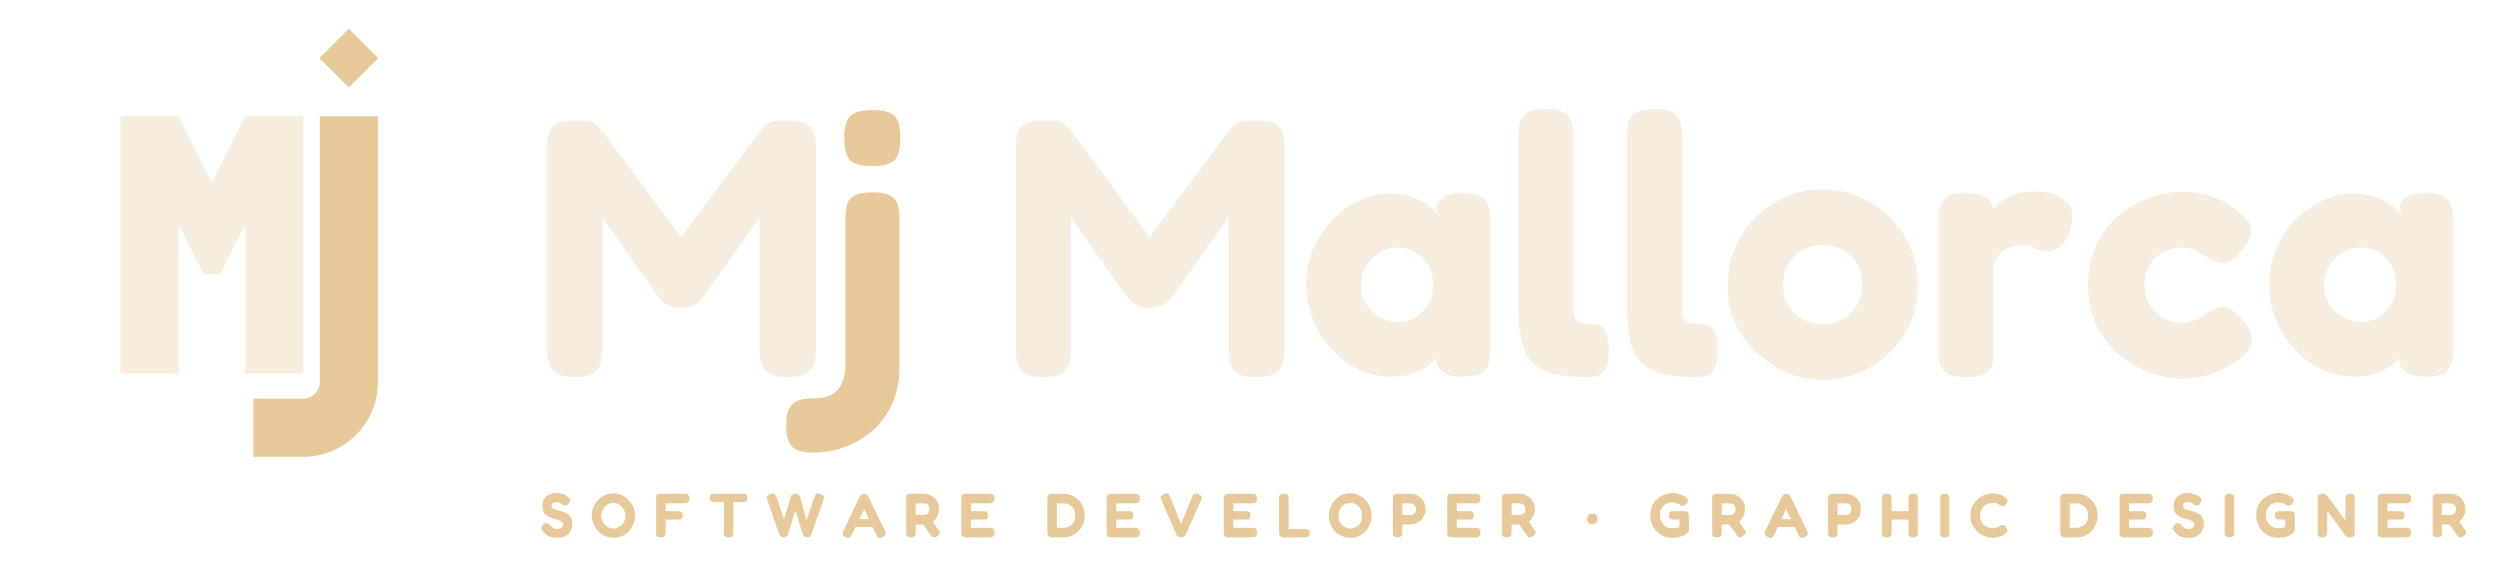
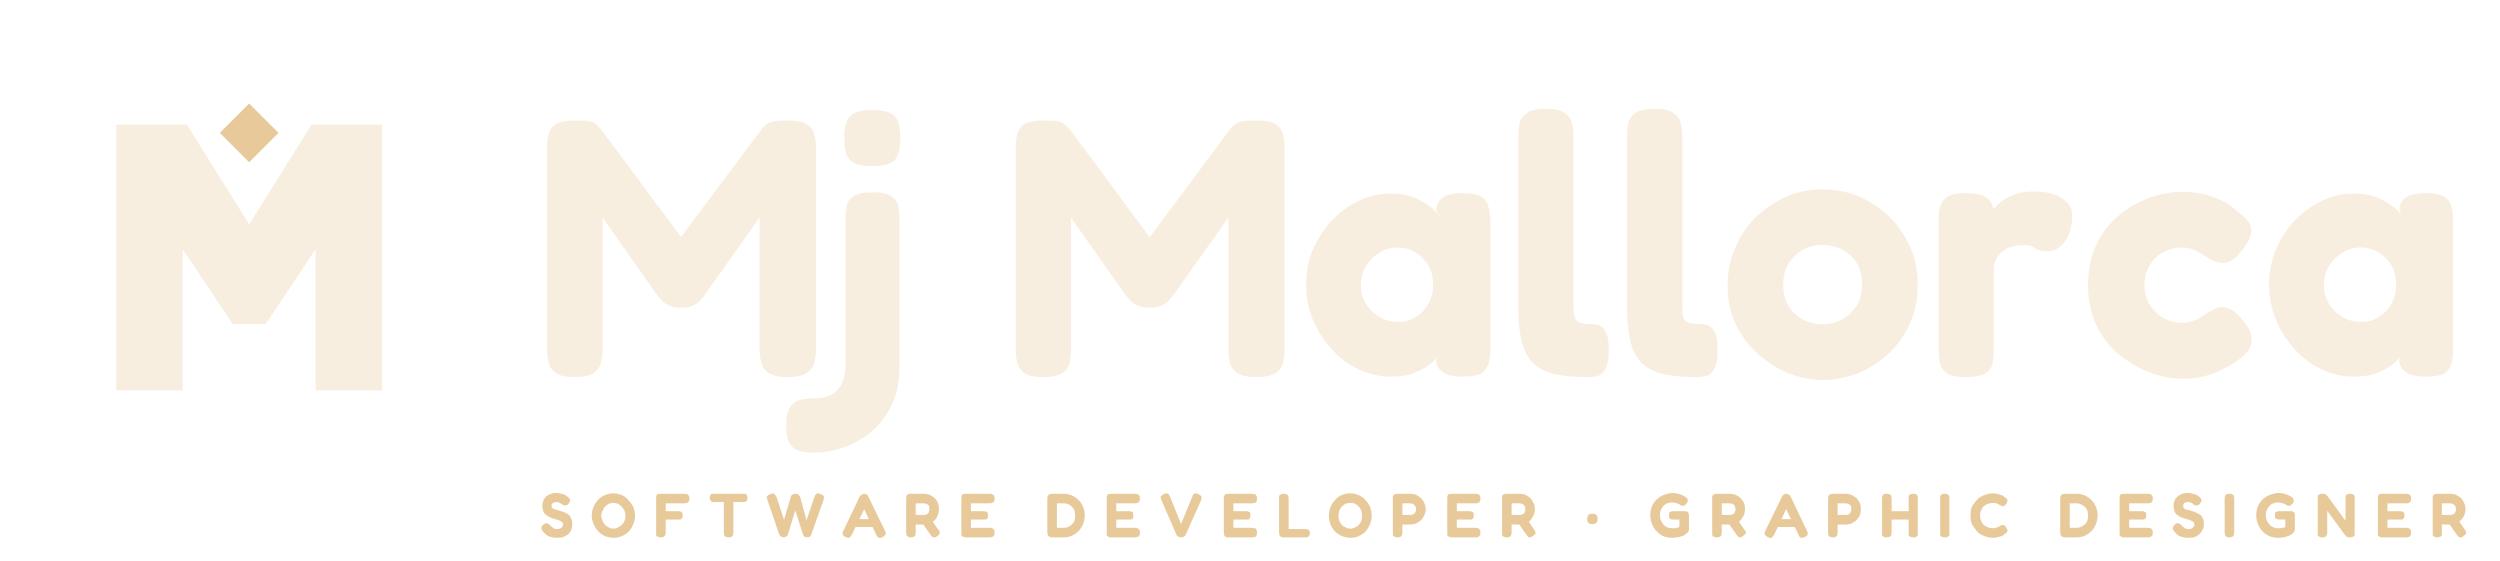
<svg xmlns="http://www.w3.org/2000/svg" viewBox="0 0 602 135" role="img" aria-label="Mj Mallorca logo">
-   <g transform="translate(5 2)">
-     <path fill="#F8EEDF" d="M24 88V26H38L46 42L54 26H68V88H54V52L48 64H44L38 52V88Z" />
-     <path fill="#E8C999" d="M72 26H86V90A18 18 0 0 1 68 108H56V94H68A4 4 0 0 0 72 90Z" />
-     <rect x="74" y="7" width="10" height="10" fill="#E8C999" transform="rotate(45 79 12)" />
+   <g transform="translate(0 2)">
+     <path fill="#F8EEDF" d="M28 92V28H45L60 52L75 28H92V92H76V58L64 76H56L44 58V92Z" />
+     <rect x="55" y="25" width="10" height="10" fill="#E8C999" transform="rotate(45 60 30)" />
  </g>
-   <path fill="#F8EEDF" d="M138.4 90.8Q135.2 90.8 133.8 89.8Q132.4 88.8 132.1 87.3Q131.7 85.7 131.7 84V35.5Q131.7 33.8 132.1 32.4Q132.4 30.9 133.8 29.9Q135.3 29 138.5 29Q140.8 29 141.9 29.2Q143.1 29.5 143.6 30Q144.1 30.5 144.7 31.1L164.7 58H163.3L183.4 31.1Q184.1 30.2 184.8 29.8Q185.5 29.3 186.6 29.2Q187.7 29 189.7 29Q192.9 29 194.3 29.9Q195.8 30.9 196.1 32.5Q196.5 34 196.5 35.7V84.2Q196.5 85.8 196.1 87.3Q195.8 88.8 194.3 89.8Q192.9 90.8 189.6 90.8Q186.5 90.8 185 89.8Q183.6 88.8 183.3 87.3Q182.9 85.7 182.9 84V52.4L169.7 71Q169.4 71.5 168.7 72.2Q168.1 73 167 73.5Q165.9 74.1 164 74.1Q162.1 74.1 161 73.5Q159.9 73 159.3 72.3Q158.6 71.6 158.2 71L145.1 52.4V84.2Q145.1 85.8 144.7 87.3Q144.4 88.8 143 89.8Q141.6 90.8 138.4 90.8Z" />
-   <path fill="#E8C999" d="M195.8 109Q194.2 109 192.7 108.6Q191.2 108.3 190.3 107Q189.3 105.6 189.3 102.4Q189.3 99.4 190.3 98Q191.2 96.6 192.7 96.3Q194.3 95.9 196 95.9Q197.1 95.9 198.4 95.7Q199.8 95.4 200.9 94.6Q202.1 93.7 202.8 92.1Q203.6 90.5 203.6 88V52.4Q203.6 50.9 203.9 49.5Q204.2 48.1 205.6 47.2Q207 46.3 210.1 46.3Q213.3 46.3 214.7 47.3Q216.1 48.3 216.3 49.8Q216.6 51.3 216.6 53V88.3Q216.6 93.5 214.8 97.3Q213 101.2 210 103.8Q206.9 106.4 203.3 107.7Q199.6 109 195.8 109ZM210 40Q206.2 40 204.7 38.6Q203.3 37.1 203.3 33.1Q203.3 29.3 204.8 27.9Q206.2 26.5 210.1 26.5Q214 26.5 215.4 27.9Q216.8 29.3 216.8 33.2Q216.8 37.1 215.4 38.6Q213.9 40 210 40Z" />
-   <path fill="#F8EEDF" d="M251.2 90.8Q248 90.8 246.6 89.8Q245.3 88.8 244.9 87.3Q244.6 85.7 244.6 84V35.5Q244.6 33.8 244.9 32.4Q245.3 30.9 246.7 29.9Q248.1 29 251.4 29Q253.6 29 254.8 29.2Q255.9 29.5 256.4 30Q257 30.5 257.6 31.1L277.5 58H276.2L296.2 31.1Q296.9 30.2 297.6 29.8Q298.3 29.3 299.4 29.2Q300.5 29 302.6 29Q305.8 29 307.2 29.9Q308.6 30.9 309 32.5Q309.3 34 309.3 35.7V84.2Q309.3 85.8 309 87.3Q308.6 88.8 307.2 89.8Q305.8 90.8 302.5 90.8Q299.3 90.8 297.9 89.8Q296.5 88.8 296.1 87.3Q295.8 85.7 295.8 84V52.4L282.6 71Q282.2 71.5 281.6 72.2Q281 73 279.9 73.5Q278.8 74.1 276.9 74.1Q274.9 74.1 273.8 73.5Q272.7 73 272.1 72.3Q271.5 71.6 271 71L257.9 52.4V84.2Q257.9 85.8 257.6 87.3Q257.2 88.8 255.9 89.8Q254.5 90.8 251.2 90.8Z M352.2 90.7Q348.9 90.7 347.4 89.6Q345.8 88.4 345.8 86.7L346.7 85.2Q346.2 86.1 344.7 87.4Q343.2 88.7 340.8 89.7Q338.4 90.7 334.9 90.7Q330.8 90.7 327.1 88.9Q323.4 87.2 320.6 84Q317.8 80.9 316.1 76.9Q314.5 72.9 314.5 68.5Q314.5 64.1 316.1 60.2Q317.8 56.3 320.6 53.2Q323.5 50.1 327.1 48.4Q330.8 46.6 334.9 46.6Q338.1 46.6 340.4 47.5Q342.7 48.5 344.3 49.7Q345.8 50.9 346.6 52.1L345.9 50.9Q345.8 48.7 347.4 47.6Q348.9 46.5 352.3 46.5Q355.5 46.5 356.9 47.5Q358.2 48.5 358.5 50.1Q358.9 51.6 358.9 53.4V84Q358.9 85.7 358.5 87.3Q358.2 88.8 356.9 89.8Q355.5 90.7 352.2 90.7ZM336.8 77.5Q339.1 77.5 341 76.3Q342.9 75.1 344 73.1Q345.1 71 345.1 68.6Q345.1 66 344 64Q342.8 62 340.9 60.8Q338.9 59.6 336.6 59.6Q334.1 59.6 332.1 60.9Q330.1 62.1 328.9 64.1Q327.7 66.2 327.7 68.7Q327.7 71.1 328.9 73.1Q330.1 75.1 332.1 76.3Q334.2 77.5 336.8 77.5Z M382.4 90.8Q378.8 90.8 376 90.4Q373.2 90 371.2 88.9Q369.2 87.9 368 86Q366.8 84.2 366.2 81.2Q365.6 78.2 365.6 73.9V33Q365.6 31.2 365.9 29.7Q366.2 28.2 367.7 27.2Q369.1 26.2 372.3 26.2Q375.4 26.2 376.8 27.2Q378.2 28.2 378.5 29.7Q378.9 31.2 378.9 33V73.3Q378.9 74.7 379 75.6Q379.2 76.5 379.6 77.1Q380 77.6 380.7 77.8Q381.4 78 382.5 78Q383.6 78 384.7 78.2Q385.8 78.5 386.6 79.8Q387.4 81.1 387.4 84.2Q387.4 87.4 386.6 88.8Q385.8 90.3 384.7 90.5Q383.6 90.8 382.4 90.8Z M408.6 90.8Q405 90.8 402.2 90.4Q399.4 90 397.4 88.9Q395.4 87.9 394.2 86Q392.9 84.2 392.4 81.2Q391.8 78.2 391.8 73.9V33Q391.8 31.2 392.1 29.7Q392.4 28.2 393.8 27.2Q395.2 26.2 398.4 26.2Q401.6 26.2 403 27.2Q404.4 28.2 404.7 29.7Q405.1 31.2 405.1 33V73.3Q405.1 74.7 405.2 75.6Q405.3 76.5 405.7 77.1Q406.1 77.6 406.8 77.8Q407.5 78 408.7 78Q409.8 78 410.9 78.2Q412 78.5 412.8 79.8Q413.6 81.1 413.6 84.2Q413.6 87.4 412.8 88.8Q412 90.3 410.9 90.5Q409.8 90.8 408.6 90.8Z M439 91.5Q434.9 91.5 430.7 89.9Q426.6 88.2 423.3 85.2Q419.9 82.2 417.9 78Q416 73.8 416 68.7Q416 63.9 417.8 59.8Q419.5 55.6 422.7 52.4Q425.9 49.3 430 47.4Q434.1 45.6 438.8 45.6Q445.2 45.6 450.4 48.7Q455.6 51.7 458.7 57Q461.8 62.2 461.8 68.6Q461.8 74 459.8 78.2Q457.8 82.4 454.5 85.4Q451.2 88.4 447.1 90Q443.1 91.5 439 91.5ZM438.8 78.1Q441 78.1 443.2 77.1Q445.4 76 446.9 73.9Q448.4 71.8 448.4 68.5Q448.4 65.6 447.2 63.5Q445.9 61.4 443.8 60.2Q441.6 59 438.8 59Q436.1 59 434 60.2Q431.9 61.5 430.6 63.6Q429.4 65.8 429.4 68.6Q429.4 71.8 430.8 73.9Q432.3 76.1 434.5 77.1Q436.7 78.1 438.8 78.1Z M473.4 90.8Q470.1 90.8 468.8 89.9Q467.4 88.9 467.1 87.3Q466.8 85.7 466.8 84.1V53.2Q466.8 51.4 467.1 49.9Q467.5 48.4 468.9 47.4Q470.2 46.5 473.5 46.5Q476.6 46.5 478 47.4Q479.3 48.2 479.7 49.3Q480.1 50.4 480.1 51.2L479 51.7Q479.2 51.4 479.9 50.5Q480.7 49.5 482 48.5Q483.3 47.5 485.2 46.8Q487.1 46.1 489.6 46.1Q490.6 46.1 491.8 46.2Q493 46.3 494.3 46.7Q495.6 47.1 496.6 47.8Q497.7 48.5 498.3 49.4Q499 50.4 499 51.8Q499 55.5 497.3 58Q495.6 60.5 493.1 60.5Q491.6 60.5 491 60.2Q490.3 60 489.9 59.7Q489.5 59.4 489 59.2Q488.5 59 487.1 59Q485.7 59 484.5 59.4Q483.3 59.7 482.3 60.5Q481.3 61.2 480.7 62.3Q480.1 63.4 480.1 64.8V84.2Q480.1 85.9 479.8 87.5Q479.5 89 478.1 89.9Q476.7 90.8 473.4 90.8Z M525.6 91.2Q521.7 91.2 517.7 89.7Q513.7 88.2 510.2 85.3Q506.8 82.5 504.8 78.3Q502.8 74.1 502.8 68.6Q502.8 63.1 504.8 58.9Q506.8 54.7 510.2 51.9Q513.6 49.1 517.6 47.6Q521.6 46.2 525.4 46.2Q528.7 46.2 531.3 46.9Q533.9 47.7 535.8 48.7Q537.6 49.8 538.4 50.6Q539.9 51.7 541 52.9Q542.2 54 542.1 55.9Q542 56.9 541.5 57.9Q540.9 58.9 540.1 60Q537.5 63.7 534.8 63.3Q533.5 63.1 532.4 62.5Q531.3 61.8 530.3 61.2Q529.2 60.5 528.1 60.1Q526.9 59.6 525.4 59.6Q522.9 59.6 520.8 60.8Q518.8 61.9 517.6 64Q516.4 66 516.4 68.7Q516.4 71.2 517.6 73.3Q518.8 75.3 520.8 76.5Q522.8 77.7 525.3 77.7Q526.8 77.7 527.9 77.3Q529 77 529.8 76.5Q530.6 76 531 75.7Q532.1 75 533.1 74.5Q534 73.9 535.1 73.9Q536.3 73.9 537.7 74.8Q539 75.7 540.6 77.8Q542 79.6 542.2 81.2Q542.4 82.8 541.5 84.2Q540.5 85.7 538.5 87Q537.7 87.6 535.9 88.6Q534.1 89.6 531.5 90.4Q528.9 91.2 525.6 91.2Z M584.1 90.7Q580.8 90.7 579.3 89.6Q577.7 88.4 577.7 86.7L578.6 85.2Q578.1 86.1 576.6 87.4Q575.1 88.7 572.7 89.7Q570.3 90.7 566.7 90.7Q562.7 90.7 559 88.9Q555.3 87.2 552.5 84Q549.6 80.9 548 76.9Q546.4 72.9 546.4 68.5Q546.4 64.1 548 60.2Q549.6 56.3 552.5 53.2Q555.4 50.1 559 48.4Q562.7 46.6 566.7 46.6Q570 46.6 572.3 47.5Q574.6 48.5 576.2 49.7Q577.7 50.9 578.5 52.1L577.8 50.9Q577.7 48.7 579.3 47.6Q580.8 46.5 584.2 46.5Q587.4 46.5 588.8 47.5Q590.1 48.5 590.4 50.1Q590.7 51.6 590.7 53.4V84Q590.7 85.7 590.4 87.3Q590.1 88.8 588.8 89.8Q587.4 90.7 584.1 90.7ZM568.7 77.5Q571 77.5 572.9 76.3Q574.8 75.1 575.9 73.1Q577 71 577 68.6Q577 66 575.9 64Q574.7 62 572.8 60.8Q570.8 59.6 568.5 59.6Q565.9 59.6 564 60.9Q562 62.1 560.8 64.1Q559.6 66.2 559.6 68.7Q559.6 71.1 560.8 73.1Q562 75.1 564 76.3Q566.1 77.5 568.7 77.5Z" />
+   <path fill="#F8EEDF" d="M138.4 90.8Q135.2 90.8 133.8 89.8Q132.4 88.8 132.1 87.3Q131.7 85.7 131.7 84V35.5Q131.7 33.8 132.1 32.4Q132.4 30.9 133.8 29.9Q135.3 29 138.5 29Q140.8 29 141.9 29.2Q143.1 29.5 143.6 30Q144.1 30.5 144.7 31.1L164.7 58H163.3L183.4 31.1Q184.1 30.2 184.8 29.8Q185.5 29.3 186.6 29.2Q187.7 29 189.7 29Q192.9 29 194.3 29.9Q195.8 30.9 196.1 32.5Q196.5 34 196.5 35.7V84.2Q196.5 85.8 196.1 87.3Q195.8 88.8 194.3 89.8Q192.9 90.8 189.6 90.8Q186.5 90.8 185 89.8Q183.6 88.8 183.3 87.3Q182.9 85.7 182.9 84V52.4L169.7 71Q169.4 71.5 168.7 72.2Q168.1 73 167 73.5Q165.9 74.1 164 74.1Q162.1 74.1 161 73.5Q159.9 73 159.3 72.3Q158.6 71.6 158.2 71L145.1 52.4V84.2Q145.1 85.8 144.7 87.3Q144.4 88.8 143 89.8Q141.6 90.8 138.4 90.8Z M195.8 109Q194.2 109 192.7 108.6Q191.2 108.3 190.3 107Q189.3 105.6 189.3 102.4Q189.3 99.4 190.3 98Q191.2 96.6 192.7 96.3Q194.3 95.9 196 95.9Q197.1 95.9 198.4 95.7Q199.8 95.4 200.9 94.6Q202.1 93.7 202.8 92.1Q203.6 90.5 203.6 88V52.4Q203.6 50.9 203.9 49.5Q204.2 48.1 205.6 47.2Q207 46.3 210.1 46.3Q213.3 46.3 214.7 47.3Q216.1 48.3 216.3 49.8Q216.6 51.3 216.6 53V88.3Q216.6 93.5 214.8 97.3Q213 101.2 210 103.8Q206.9 106.4 203.3 107.7Q199.6 109 195.8 109ZM210 40Q206.2 40 204.7 38.6Q203.3 37.1 203.3 33.1Q203.3 29.3 204.8 27.9Q206.2 26.5 210.1 26.5Q214 26.5 215.4 27.9Q216.8 29.3 216.8 33.2Q216.8 37.1 215.4 38.6Q213.9 40 210 40Z M251.2 90.8Q248 90.8 246.6 89.8Q245.3 88.8 244.9 87.3Q244.6 85.7 244.6 84V35.5Q244.6 33.8 244.9 32.4Q245.3 30.9 246.7 29.9Q248.1 29 251.4 29Q253.6 29 254.8 29.2Q255.9 29.5 256.4 30Q257 30.5 257.6 31.1L277.5 58H276.2L296.2 31.1Q296.9 30.2 297.6 29.8Q298.3 29.3 299.4 29.2Q300.5 29 302.6 29Q305.8 29 307.2 29.9Q308.6 30.9 309 32.5Q309.3 34 309.3 35.7V84.2Q309.3 85.8 309 87.3Q308.6 88.8 307.2 89.8Q305.8 90.8 302.5 90.8Q299.3 90.8 297.9 89.8Q296.5 88.8 296.1 87.3Q295.8 85.7 295.8 84V52.4L282.6 71Q282.2 71.5 281.6 72.2Q281 73 279.9 73.5Q278.8 74.1 276.9 74.1Q274.9 74.1 273.8 73.5Q272.7 73 272.1 72.3Q271.5 71.6 271 71L257.9 52.4V84.2Q257.9 85.8 257.6 87.3Q257.2 88.8 255.9 89.8Q254.5 90.8 251.2 90.8Z M352.2 90.7Q348.9 90.7 347.4 89.6Q345.8 88.4 345.8 86.7L346.7 85.2Q346.2 86.1 344.7 87.4Q343.2 88.7 340.8 89.7Q338.4 90.7 334.9 90.7Q330.8 90.7 327.1 88.9Q323.4 87.2 320.6 84Q317.8 80.9 316.1 76.9Q314.5 72.9 314.5 68.5Q314.5 64.1 316.1 60.2Q317.8 56.3 320.6 53.2Q323.5 50.1 327.1 48.4Q330.8 46.6 334.9 46.6Q338.1 46.6 340.4 47.5Q342.7 48.5 344.3 49.7Q345.8 50.9 346.6 52.1L345.9 50.9Q345.8 48.7 347.4 47.6Q348.9 46.5 352.3 46.5Q355.5 46.5 356.9 47.5Q358.2 48.5 358.5 50.1Q358.9 51.6 358.9 53.4V84Q358.9 85.7 358.5 87.3Q358.2 88.8 356.9 89.8Q355.5 90.7 352.2 90.7ZM336.8 77.5Q339.1 77.5 341 76.3Q342.9 75.1 344 73.1Q345.1 71 345.1 68.6Q345.1 66 344 64Q342.8 62 340.9 60.8Q338.9 59.6 336.6 59.6Q334.1 59.6 332.1 60.9Q330.1 62.1 328.9 64.1Q327.7 66.2 327.7 68.7Q327.7 71.1 328.9 73.1Q330.1 75.1 332.1 76.3Q334.2 77.5 336.8 77.5Z M382.4 90.8Q378.8 90.8 376 90.4Q373.2 90 371.2 88.9Q369.2 87.9 368 86Q366.8 84.2 366.2 81.2Q365.6 78.2 365.6 73.9V33Q365.6 31.2 365.9 29.7Q366.2 28.2 367.7 27.2Q369.1 26.2 372.3 26.2Q375.4 26.2 376.8 27.2Q378.2 28.2 378.5 29.7Q378.9 31.2 378.9 33V73.3Q378.9 74.7 379 75.6Q379.2 76.5 379.6 77.1Q380 77.6 380.7 77.8Q381.4 78 382.5 78Q383.6 78 384.7 78.2Q385.8 78.5 386.6 79.8Q387.4 81.1 387.4 84.2Q387.4 87.4 386.6 88.8Q385.8 90.3 384.7 90.5Q383.6 90.8 382.4 90.8Z M408.6 90.8Q405 90.8 402.2 90.4Q399.4 90 397.4 88.9Q395.4 87.9 394.2 86Q392.9 84.2 392.4 81.2Q391.8 78.2 391.8 73.9V33Q391.8 31.2 392.1 29.7Q392.4 28.2 393.8 27.2Q395.2 26.2 398.4 26.2Q401.6 26.2 403 27.2Q404.4 28.2 404.7 29.7Q405.1 31.2 405.1 33V73.3Q405.1 74.7 405.2 75.6Q405.3 76.5 405.7 77.1Q406.1 77.6 406.8 77.8Q407.5 78 408.7 78Q409.8 78 410.9 78.2Q412 78.5 412.8 79.8Q413.6 81.1 413.6 84.2Q413.6 87.4 412.8 88.8Q412 90.3 410.9 90.5Q409.8 90.8 408.6 90.8Z M439 91.5Q434.9 91.5 430.7 89.9Q426.6 88.2 423.3 85.2Q419.9 82.2 417.9 78Q416 73.8 416 68.7Q416 63.9 417.8 59.8Q419.5 55.6 422.7 52.4Q425.9 49.3 430 47.4Q434.1 45.6 438.8 45.6Q445.2 45.6 450.4 48.7Q455.6 51.7 458.7 57Q461.8 62.2 461.8 68.6Q461.8 74 459.8 78.2Q457.8 82.4 454.5 85.4Q451.2 88.4 447.1 90Q443.1 91.5 439 91.5ZM438.8 78.1Q441 78.1 443.2 77.1Q445.4 76 446.9 73.9Q448.4 71.8 448.4 68.5Q448.4 65.6 447.2 63.5Q445.9 61.4 443.8 60.2Q441.6 59 438.8 59Q436.1 59 434 60.2Q431.9 61.5 430.6 63.6Q429.4 65.8 429.4 68.6Q429.4 71.8 430.8 73.9Q432.3 76.1 434.5 77.1Q436.7 78.1 438.8 78.1Z M473.4 90.8Q470.1 90.8 468.8 89.9Q467.4 88.9 467.1 87.3Q466.8 85.7 466.8 84.1V53.2Q466.8 51.4 467.1 49.9Q467.5 48.4 468.9 47.4Q470.2 46.5 473.5 46.5Q476.6 46.5 478 47.4Q479.3 48.2 479.7 49.3Q480.1 50.4 480.1 51.2L479 51.7Q479.2 51.4 479.9 50.5Q480.7 49.5 482 48.5Q483.3 47.5 485.2 46.8Q487.1 46.1 489.6 46.1Q490.6 46.1 491.8 46.2Q493 46.3 494.3 46.7Q495.6 47.1 496.6 47.8Q497.7 48.5 498.3 49.4Q499 50.4 499 51.8Q499 55.5 497.3 58Q495.6 60.5 493.1 60.5Q491.6 60.5 491 60.2Q490.3 60 489.9 59.7Q489.5 59.4 489 59.2Q488.5 59 487.1 59Q485.7 59 484.5 59.4Q483.3 59.7 482.3 60.5Q481.3 61.2 480.7 62.3Q480.1 63.4 480.1 64.8V84.2Q480.1 85.9 479.8 87.5Q479.5 89 478.1 89.9Q476.7 90.8 473.4 90.8Z M525.6 91.2Q521.7 91.2 517.7 89.7Q513.7 88.2 510.2 85.3Q506.8 82.5 504.8 78.3Q502.8 74.1 502.8 68.6Q502.8 63.1 504.8 58.9Q506.8 54.7 510.2 51.9Q513.6 49.1 517.6 47.6Q521.6 46.2 525.4 46.2Q528.7 46.2 531.3 46.9Q533.9 47.7 535.8 48.7Q537.6 49.8 538.4 50.6Q539.9 51.7 541 52.9Q542.2 54 542.1 55.9Q542 56.9 541.5 57.9Q540.9 58.9 540.1 60Q537.5 63.7 534.8 63.3Q533.5 63.1 532.4 62.5Q531.3 61.8 530.3 61.2Q529.2 60.5 528.1 60.1Q526.9 59.6 525.4 59.6Q522.9 59.6 520.8 60.8Q518.8 61.9 517.6 64Q516.4 66 516.4 68.7Q516.4 71.2 517.6 73.3Q518.8 75.3 520.8 76.5Q522.8 77.7 525.3 77.7Q526.8 77.7 527.9 77.3Q529 77 529.8 76.5Q530.6 76 531 75.7Q532.1 75 533.1 74.5Q534 73.9 535.1 73.9Q536.3 73.9 537.7 74.8Q539 75.7 540.6 77.8Q542 79.6 542.2 81.2Q542.4 82.8 541.5 84.2Q540.5 85.7 538.5 87Q537.7 87.6 535.9 88.6Q534.1 89.6 531.5 90.4Q528.9 91.2 525.6 91.2Z M584.1 90.7Q580.8 90.7 579.3 89.6Q577.7 88.4 577.7 86.7L578.6 85.2Q578.1 86.1 576.6 87.4Q575.1 88.7 572.7 89.7Q570.3 90.7 566.7 90.7Q562.7 90.7 559 88.9Q555.3 87.2 552.5 84Q549.6 80.9 548 76.9Q546.4 72.9 546.4 68.5Q546.4 64.1 548 60.2Q549.6 56.3 552.5 53.2Q555.4 50.1 559 48.4Q562.7 46.6 566.7 46.6Q570 46.6 572.3 47.5Q574.6 48.5 576.2 49.7Q577.7 50.9 578.5 52.1L577.8 50.9Q577.7 48.7 579.3 47.6Q580.8 46.5 584.2 46.5Q587.4 46.5 588.8 47.5Q590.1 48.5 590.4 50.1Q590.7 51.6 590.7 53.4V84Q590.7 85.7 590.4 87.3Q590.1 88.8 588.8 89.8Q587.4 90.7 584.1 90.7ZM568.7 77.5Q571 77.5 572.9 76.3Q574.8 75.1 575.9 73.1Q577 71 577 68.6Q577 66 575.9 64Q574.7 62 572.8 60.8Q570.8 59.6 568.5 59.6Q565.9 59.6 564 60.9Q562 62.1 560.8 64.1Q559.6 66.2 559.6 68.7Q559.6 71.1 560.8 73.1Q562 75.1 564 76.3Q566.1 77.5 568.7 77.5Z" />
  <path fill="#E8C999" d="M134.1 129.5Q133.3 129.5 132.7 129.3Q132.1 129.2 131.7 128.9Q131.3 128.6 131 128.3Q130.8 128.1 130.7 127.9Q130.4 127.6 130.4 127.3Q130.3 127.1 130.4 126.8Q130.6 126.6 130.9 126.3Q131.2 126 131.5 126Q131.8 126 132 126.1Q132.3 126.3 132.6 126.6Q132.9 127 133.3 127.2Q133.6 127.4 134 127.4Q134.5 127.4 134.8 127.3Q135.2 127.1 135.4 126.9Q135.6 126.6 135.6 126.2Q135.6 125.9 135.3 125.7Q135.1 125.5 134.6 125.3Q134.2 125.2 133.7 125Q133.2 124.9 132.7 124.7Q132.4 124.6 132.1 124.4Q131.8 124.2 131.5 124Q131.2 123.8 131 123.5Q130.8 123.1 130.7 122.7Q130.6 122.3 130.6 121.8Q130.6 120.9 131 120.2Q131.4 119.5 132.2 119.1Q133 118.7 134 118.7Q134.7 118.7 135.2 118.9Q135.7 119 136 119.1Q136.3 119.3 136.5 119.5Q136.8 119.6 136.8 119.7Q137.2 120.1 137.3 120.4Q137.3 120.7 137 121.2Q136.6 121.7 136.2 121.7Q135.9 121.8 135.4 121.5Q135.2 121.3 135 121.2Q134.9 121.1 134.6 121Q134.4 120.9 134 120.9Q133.7 120.9 133.5 121Q133.3 121 133.2 121.1Q133 121.3 132.9 121.4Q132.8 121.6 132.8 121.8Q132.8 122.2 133.1 122.4Q133.3 122.6 133.7 122.7Q134.1 122.8 134.5 122.9Q135 123.1 135.5 123.2Q135.9 123.4 136.4 123.6Q136.8 123.8 137.1 124.1Q137.4 124.5 137.6 125Q137.8 125.4 137.8 126.2Q137.8 127.1 137.5 127.7Q137.2 128.4 136.6 128.8Q136 129.2 135.4 129.4Q134.7 129.5 134.1 129.5Z M147.8 129.5Q146.7 129.5 145.7 129.1Q144.8 128.7 144.1 128Q143.4 127.3 143 126.3Q142.5 125.3 142.5 124.2Q142.5 123.1 142.9 122.1Q143.3 121.1 144 120.4Q144.7 119.6 145.7 119.2Q146.6 118.8 147.7 118.8Q148.7 118.8 149.7 119.2Q150.6 119.6 151.3 120.4Q152 121.1 152.5 122.1Q152.9 123 152.9 124.2Q152.9 125.3 152.5 126.2Q152.1 127.2 151.4 128Q150.7 128.7 149.7 129.1Q148.8 129.5 147.8 129.5ZM147.7 127.3Q148.3 127.3 148.8 127Q149.3 126.8 149.7 126.4Q150.1 126 150.4 125.4Q150.6 124.8 150.6 124.2Q150.6 123.5 150.4 123Q150.1 122.4 149.7 122Q149.3 121.6 148.8 121.3Q148.3 121.1 147.7 121.1Q147.1 121.1 146.6 121.3Q146.1 121.6 145.7 122Q145.3 122.4 145.1 123Q144.8 123.5 144.8 124.2Q144.8 124.8 145.1 125.4Q145.3 125.9 145.7 126.4Q146.1 126.8 146.6 127Q147.1 127.3 147.7 127.3Z M159.1 129.4Q158.6 129.4 158.3 129.2Q158.1 129.1 158 128.8Q158 128.5 158 128.3V120Q158 119.4 158.2 119.1Q158.5 118.9 159.2 118.9H164.8Q165.1 118.9 165.4 119Q165.6 119 165.8 119.3Q166 119.5 166 120.1Q166 120.6 165.8 120.8Q165.6 121.1 165.4 121.1Q165.1 121.2 164.8 121.2H160.3V123.1H163.3Q163.6 123.1 163.9 123.2Q164.1 123.2 164.2 123.4Q164.4 123.6 164.4 124.1Q164.4 124.6 164.2 124.8Q164.1 125 163.9 125.1Q163.6 125.1 163.3 125.1H160.3V128.3Q160.3 128.6 160.2 128.8Q160.1 129.1 159.9 129.2Q159.7 129.4 159.1 129.4Z M179 118.9Q179.3 118.9 179.5 118.9Q179.7 119 179.8 119.2Q180 119.4 180 119.9Q180 120.3 179.8 120.6Q179.7 120.8 179.5 120.8Q179.2 120.9 179 120.9H176.6V128.3Q176.6 128.6 176.5 128.8Q176.5 129.1 176.2 129.2Q176 129.4 175.4 129.4Q174.9 129.4 174.7 129.2Q174.4 129.1 174.4 128.8Q174.3 128.6 174.3 128.3V120.9H171.9Q171.7 120.9 171.4 120.8Q171.2 120.8 171.1 120.5Q170.9 120.3 170.9 119.9Q170.9 119.4 171.1 119.2Q171.2 119 171.4 118.9Q171.7 118.9 171.9 118.9Z M188.7 129.4Q188.3 129.4 188.1 129.2Q187.9 129.1 187.8 128.9Q187.7 128.7 187.6 128.6L184.8 120.4Q184.6 119.8 184.7 119.5Q184.9 119.2 185.5 119Q185.9 118.8 186.2 118.8Q186.5 118.9 186.6 119.1Q186.8 119.3 187 119.7L188.8 125.2L190.4 119.7Q190.4 119.6 190.5 119.4Q190.6 119.2 190.9 119.1Q191.1 118.9 191.5 118.9Q192 118.9 192.2 119.1Q192.4 119.2 192.5 119.4Q192.6 119.6 192.7 119.7L194.2 125.3L196.1 119.7Q196.2 119.3 196.4 119.1Q196.6 118.9 196.9 118.8Q197.1 118.8 197.6 119Q198 119.1 198.2 119.3Q198.4 119.5 198.4 119.7Q198.4 120 198.3 120.4L195.4 128.6Q195.4 128.7 195.3 128.9Q195.2 129.1 195 129.2Q194.8 129.4 194.4 129.4Q194 129.4 193.7 129.2Q193.5 129 193.4 128.8Q193.3 128.6 193.3 128.5L191.5 122.9L189.8 128.5Q189.8 128.6 189.7 128.8Q189.6 129 189.3 129.2Q189.1 129.4 188.7 129.4Z M213.1 127.8Q213.3 128.2 213.3 128.4Q213.3 128.7 213.1 128.9Q212.9 129.1 212.6 129.3Q212 129.6 211.6 129.5Q211.3 129.4 211 128.8L208.1 122.6L205.1 128.8Q204.8 129.3 204.5 129.5Q204.2 129.6 203.6 129.3Q203.2 129.1 203 128.9Q202.9 128.7 202.9 128.4Q202.9 128.1 203.1 127.8L207 119.6Q207.2 119.3 207.5 119.1Q207.8 118.9 208.1 118.9Q208.3 118.9 208.5 119Q208.7 119.1 208.9 119.2Q209 119.4 209.1 119.6ZM205.6 126.9 206.5 125H209.7L210.6 126.9Z M219.3 129.4Q218.8 129.4 218.6 129.2Q218.3 129.1 218.3 128.8Q218.2 128.5 218.2 128.2V120Q218.2 119.7 218.3 119.5Q218.3 119.2 218.6 119.1Q218.8 118.9 219.3 118.9H222.5Q223.1 118.9 223.7 119.1Q224.4 119.4 224.9 119.8Q225.5 120.3 225.8 121Q226.1 121.7 226.1 122.6Q226.1 123.2 225.9 123.8Q225.7 124.4 225.4 124.9Q225 125.4 224.4 125.8Q223.9 126.1 223.2 126.3H220.5V128.3Q220.5 128.5 220.4 128.8Q220.4 129.1 220.1 129.2Q219.9 129.4 219.3 129.4ZM225.7 129.1Q225.1 129.5 224.8 129.4Q224.4 129.3 224.1 128.8L221.4 125L224 124.7L225.9 127.5Q226.2 127.8 226.3 128.1Q226.3 128.4 226.2 128.6Q226.1 128.8 225.7 129.1ZM220.5 124H222.6Q222.8 124 223 123.9Q223.2 123.8 223.4 123.7Q223.6 123.5 223.7 123.2Q223.8 123 223.8 122.6Q223.8 122.2 223.7 121.8Q223.5 121.5 223.2 121.4Q222.9 121.2 222.4 121.2H220.5Z M232.6 129.4Q232.1 129.4 231.8 129.2Q231.6 129.1 231.5 128.8Q231.5 128.5 231.5 128.3V120Q231.5 119.4 231.7 119.1Q232 118.9 232.7 118.9H238.3Q238.6 118.9 238.9 119Q239.1 119 239.3 119.3Q239.5 119.5 239.5 120.1Q239.5 120.6 239.3 120.8Q239.1 121.1 238.9 121.1Q238.6 121.2 238.3 121.2H233.8V123.1H236.9Q237.2 123.1 237.4 123.2Q237.6 123.2 237.8 123.4Q237.9 123.6 237.9 124.1Q237.9 124.6 237.8 124.8Q237.6 125 237.4 125.1Q237.1 125.1 236.8 125.1H233.8V127.1H238.3Q238.6 127.1 238.9 127.2Q239.1 127.2 239.3 127.5Q239.5 127.7 239.5 128.3Q239.5 128.8 239.3 129Q239.1 129.3 238.9 129.3Q238.6 129.4 238.3 129.4Z M253.4 129.4Q252.9 129.4 252.6 129.2Q252.4 129.1 252.3 128.8Q252.2 128.5 252.2 128.2V120Q252.2 119.7 252.3 119.5Q252.4 119.2 252.6 119.1Q252.8 118.9 253.4 118.9H256.1Q257.2 118.9 258.1 119.3Q259 119.7 259.7 120.4Q260.4 121.1 260.8 122Q261.2 123 261.2 124.1Q261.2 125.2 260.8 126.2Q260.4 127.2 259.7 127.9Q259 128.6 258.1 129Q257.2 129.4 256.1 129.4ZM254.5 127.1H256.1Q256.9 127.1 257.6 126.7Q258.2 126.3 258.6 125.7Q258.9 125 258.9 124.2Q258.9 123.3 258.6 122.6Q258.2 122 257.6 121.6Q256.9 121.2 256.1 121.2H254.5Z M267.6 129.4Q267.1 129.4 266.8 129.2Q266.6 129.1 266.5 128.8Q266.5 128.5 266.5 128.3V120Q266.5 119.4 266.7 119.1Q267 118.9 267.7 118.9H273.3Q273.6 118.9 273.9 119Q274.1 119 274.3 119.3Q274.5 119.5 274.5 120.1Q274.5 120.6 274.3 120.8Q274.1 121.1 273.9 121.1Q273.6 121.2 273.3 121.2H268.8V123.1H271.9Q272.2 123.1 272.4 123.2Q272.6 123.2 272.8 123.4Q272.9 123.6 272.9 124.1Q272.9 124.6 272.8 124.8Q272.6 125 272.4 125.1Q272.1 125.1 271.8 125.1H268.8V127.1H273.3Q273.6 127.1 273.9 127.2Q274.1 127.2 274.3 127.5Q274.5 127.7 274.5 128.3Q274.5 128.8 274.3 129Q274.1 129.3 273.9 129.3Q273.6 129.4 273.3 129.4Z M284.4 129.4Q284 129.4 283.7 129.2Q283.4 129.1 283.3 128.8L279.7 120.5Q279.4 119.9 279.5 119.6Q279.7 119.3 280.2 119Q280.6 118.8 280.9 118.8Q281.2 118.8 281.4 119Q281.6 119.2 281.7 119.5L284.4 126.2L287.1 119.6Q287.2 119.2 287.4 119Q287.6 118.8 287.9 118.8Q288.2 118.8 288.6 119Q289.2 119.3 289.3 119.6Q289.4 120 289.2 120.5L285.5 128.8Q285.4 129 285.1 129.2Q284.8 129.4 284.4 129.4Z M295.8 129.4Q295.3 129.4 295 129.2Q294.8 129.1 294.8 128.8Q294.7 128.5 294.7 128.3V120Q294.7 119.4 295 119.1Q295.2 118.9 295.9 118.9H301.5Q301.8 118.9 302.1 119Q302.4 119 302.5 119.3Q302.7 119.5 302.7 120.1Q302.7 120.6 302.5 120.8Q302.4 121.1 302.1 121.1Q301.8 121.2 301.5 121.2H297V123.1H300.1Q300.4 123.1 300.6 123.2Q300.8 123.2 301 123.4Q301.1 123.6 301.1 124.1Q301.1 124.6 301 124.8Q300.8 125 300.6 125.1Q300.4 125.1 300 125.1H297V127.1H301.5Q301.8 127.1 302.1 127.2Q302.4 127.2 302.5 127.5Q302.7 127.7 302.7 128.3Q302.7 128.8 302.5 129Q302.4 129.3 302.1 129.3Q301.8 129.4 301.5 129.4Z M309.1 129.4Q308.6 129.4 308.4 129.2Q308.1 129.1 308.1 128.8Q308 128.5 308 128.3V120Q308 119.7 308 119.5Q308.1 119.2 308.3 119.1Q308.6 118.9 309.1 118.9Q309.7 118.9 309.9 119.1Q310.2 119.2 310.2 119.5Q310.3 119.7 310.3 120V127.4H314.4Q314.6 127.4 314.9 127.5Q315.1 127.5 315.2 127.7Q315.4 127.9 315.4 128.4Q315.4 128.9 315.2 129.1Q315.1 129.3 314.9 129.3Q314.6 129.4 314.4 129.4Z M325.2 129.5Q324.1 129.5 323.2 129.1Q322.2 128.7 321.5 128Q320.8 127.3 320.4 126.3Q320 125.3 320 124.2Q320 123.1 320.4 122.1Q320.8 121.1 321.5 120.4Q322.2 119.6 323.1 119.2Q324 118.8 325.1 118.8Q326.2 118.8 327.1 119.2Q328.1 119.6 328.8 120.4Q329.5 121.1 329.9 122.1Q330.3 123 330.3 124.2Q330.3 125.3 329.9 126.2Q329.5 127.2 328.8 128Q328.1 128.7 327.2 129.1Q326.3 129.5 325.2 129.5ZM325.2 127.3Q325.8 127.3 326.3 127Q326.8 126.8 327.2 126.4Q327.6 126 327.8 125.4Q328 124.8 328 124.2Q328 123.5 327.8 123Q327.6 122.4 327.2 122Q326.8 121.6 326.3 121.3Q325.8 121.1 325.2 121.1Q324.6 121.1 324 121.3Q323.5 121.6 323.1 122Q322.7 122.4 322.5 123Q322.3 123.5 322.3 124.2Q322.3 124.8 322.5 125.4Q322.7 125.9 323.1 126.4Q323.5 126.8 324 127Q324.6 127.3 325.2 127.3Z M336.5 129.4Q336 129.4 335.7 129.2Q335.5 129.1 335.4 128.8Q335.4 128.5 335.4 128.2V120Q335.4 119.8 335.4 119.5Q335.5 119.2 335.7 119.1Q336 118.9 336.5 118.9H339.6Q340.2 118.9 340.9 119.1Q341.5 119.4 342 119.8Q342.6 120.3 342.9 121Q343.3 121.7 343.3 122.6Q343.3 123.5 342.9 124.2Q342.6 124.9 342 125.4Q341.5 125.8 340.9 126.1Q340.2 126.3 339.6 126.3H337.7V128.3Q337.7 128.5 337.6 128.8Q337.5 129.1 337.3 129.2Q337.1 129.4 336.5 129.4ZM337.7 124H339.6Q339.9 124 340.2 123.9Q340.6 123.7 340.8 123.4Q341 123.1 341 122.6Q341 122.2 340.8 121.9Q340.6 121.5 340.3 121.4Q340 121.2 339.6 121.2H337.7Z M349.6 129.4Q349.1 129.4 348.8 129.2Q348.6 129.1 348.5 128.8Q348.5 128.5 348.5 128.3V120Q348.5 119.4 348.7 119.1Q349 118.9 349.6 118.9H355.3Q355.6 118.9 355.9 119Q356.1 119 356.3 119.3Q356.5 119.5 356.5 120.1Q356.5 120.6 356.3 120.8Q356.1 121.1 355.9 121.1Q355.6 121.2 355.3 121.2H350.8V123.1H353.8Q354.1 123.1 354.4 123.2Q354.6 123.2 354.7 123.4Q354.9 123.6 354.9 124.1Q354.9 124.6 354.7 124.8Q354.6 125 354.4 125.1Q354.1 125.1 353.8 125.1H350.8V127.1H355.3Q355.6 127.1 355.9 127.2Q356.1 127.2 356.3 127.5Q356.5 127.7 356.5 128.3Q356.5 128.8 356.3 129Q356.1 129.3 355.9 129.3Q355.6 129.4 355.3 129.4Z M362.8 129.4Q362.3 129.4 362 129.2Q361.8 129.1 361.7 128.8Q361.7 128.5 361.7 128.2V120Q361.7 119.7 361.7 119.5Q361.8 119.2 362 119.1Q362.3 118.9 362.8 118.9H365.9Q366.5 118.9 367.2 119.1Q367.8 119.4 368.4 119.8Q368.9 120.3 369.2 121Q369.6 121.7 369.6 122.6Q369.6 123.2 369.4 123.8Q369.2 124.4 368.8 124.9Q368.5 125.4 367.9 125.8Q367.3 126.1 366.6 126.3H364V128.3Q364 128.5 363.9 128.8Q363.8 129.1 363.6 129.2Q363.4 129.4 362.8 129.4ZM369.1 129.1Q368.6 129.5 368.2 129.4Q367.9 129.3 367.6 128.8L364.9 125L367.5 124.7L369.4 127.5Q369.7 127.8 369.7 128.1Q369.8 128.4 369.7 128.6Q369.5 128.8 369.1 129.1ZM364 124H366Q366.2 124 366.5 123.9Q366.7 123.8 366.9 123.7Q367.1 123.5 367.2 123.2Q367.3 123 367.3 122.6Q367.3 122.2 367.1 121.8Q367 121.5 366.6 121.4Q366.3 121.2 365.9 121.2H364Z M383.4 126.2Q382.7 126.2 382.5 125.9Q382.2 125.6 382.2 125Q382.2 124.3 382.5 124Q382.7 123.7 383.4 123.7Q384.1 123.7 384.4 124Q384.7 124.3 384.7 125Q384.7 125.6 384.4 125.9Q384.1 126.2 383.4 126.2Z M402.6 129.5Q401.5 129.5 400.5 129.1Q399.6 128.7 398.9 127.9Q398.2 127.2 397.8 126.2Q397.4 125.2 397.4 124Q397.4 122.9 397.8 121.9Q398.2 121 398.9 120.3Q399.6 119.6 400.6 119.2Q401.6 118.8 402.7 118.7Q403.2 118.7 403.7 118.8Q404.3 118.9 404.8 119.1Q405.3 119.3 405.6 119.5Q405.9 119.7 406.2 119.9Q406.4 120.2 406.4 120.5Q406.4 120.6 406.4 120.8Q406.3 121 406.1 121.2Q405.9 121.5 405.7 121.7Q405.4 121.8 405.2 121.8Q405.1 121.8 404.9 121.8Q404.8 121.7 404.5 121.5Q404.3 121.4 404.1 121.3Q403.8 121.2 403.4 121.1Q403 121 402.6 121Q401.8 121 401.1 121.4Q400.4 121.8 400.1 122.5Q399.7 123.2 399.7 124Q399.7 124.9 400.1 125.6Q400.5 126.4 401.1 126.8Q401.8 127.2 402.7 127.2Q403 127.2 403.3 127.2Q403.6 127.1 403.9 127.1Q404.2 127 404.4 126.9V125.1H402.8Q402.5 125.1 402.3 125Q402.1 125 402 124.8Q401.9 124.6 401.9 124.1Q401.9 123.6 402 123.4Q402.2 123.2 402.4 123.2Q402.6 123.1 402.8 123.1H405.7Q406.2 123.1 406.4 123.3Q406.6 123.5 406.6 123.7Q406.7 123.9 406.7 124.2V127.5Q406.7 127.9 406.4 128.2Q406 128.6 405.5 128.9Q405.1 129.1 404.7 129.2Q404.2 129.4 403.7 129.4Q403.2 129.5 402.6 129.5Z M413.4 129.4Q412.9 129.4 412.6 129.2Q412.4 129.1 412.3 128.8Q412.3 128.5 412.3 128.2V120Q412.3 119.7 412.3 119.5Q412.4 119.2 412.6 119.1Q412.9 118.9 413.4 118.9H416.6Q417.2 118.9 417.8 119.1Q418.5 119.4 419 119.8Q419.5 120.3 419.9 121Q420.2 121.7 420.2 122.6Q420.2 123.2 420 123.8Q419.8 124.4 419.4 124.9Q419.1 125.4 418.5 125.8Q418 126.1 417.2 126.3H414.6V128.3Q414.6 128.5 414.5 128.8Q414.5 129.1 414.2 129.2Q414 129.4 413.4 129.4ZM419.7 129.1Q419.2 129.5 418.9 129.4Q418.5 129.3 418.2 128.8L415.5 125L418.1 124.7L420 127.5Q420.3 127.8 420.4 128.1Q420.4 128.4 420.3 128.6Q420.1 128.8 419.7 129.1ZM414.6 124H416.7Q416.9 124 417.1 123.9Q417.3 123.8 417.5 123.7Q417.7 123.5 417.8 123.2Q417.9 123 417.9 122.6Q417.9 122.2 417.7 121.8Q417.6 121.5 417.3 121.4Q416.9 121.2 416.5 121.2H414.6Z M435.1 127.8Q435.3 128.2 435.3 128.4Q435.3 128.7 435.2 128.9Q435 129.1 434.6 129.3Q434 129.6 433.7 129.5Q433.3 129.4 433.1 128.8L430.1 122.6L427.2 128.8Q426.9 129.3 426.6 129.5Q426.2 129.6 425.6 129.3Q425.3 129.1 425.1 128.9Q424.9 128.7 424.9 128.4Q424.9 128.1 425.1 127.8L429.1 119.6Q429.2 119.3 429.5 119.1Q429.8 118.9 430.1 118.9Q430.4 118.9 430.5 119Q430.7 119.1 430.9 119.2Q431.1 119.4 431.2 119.6ZM427.6 126.9 428.5 125H431.7L432.6 126.9Z M441.3 129.4Q440.8 129.4 440.6 129.2Q440.3 129.1 440.3 128.8Q440.2 128.5 440.2 128.2V120Q440.2 119.8 440.3 119.5Q440.3 119.2 440.6 119.1Q440.8 118.9 441.4 118.9H444.4Q445.1 118.9 445.7 119.1Q446.3 119.4 446.9 119.8Q447.4 120.3 447.8 121Q448.1 121.7 448.1 122.6Q448.1 123.5 447.8 124.2Q447.4 124.9 446.9 125.4Q446.3 125.8 445.7 126.1Q445.1 126.3 444.4 126.3H442.5V128.3Q442.5 128.5 442.4 128.8Q442.4 129.1 442.1 129.2Q441.9 129.4 441.3 129.4ZM442.5 124H444.4Q444.8 124 445.1 123.9Q445.4 123.7 445.6 123.4Q445.8 123.1 445.8 122.6Q445.8 122.2 445.7 121.9Q445.5 121.5 445.2 121.4Q444.8 121.2 444.4 121.2H442.5Z M460.7 129.4Q460.1 129.4 459.9 129.2Q459.7 129.1 459.6 128.8Q459.6 128.5 459.6 128.2V120Q459.6 119.7 459.6 119.5Q459.7 119.2 459.9 119.1Q460.2 118.9 460.7 118.9Q461.3 118.9 461.5 119.1Q461.7 119.2 461.8 119.5Q461.8 119.7 461.8 120.1V128.3Q461.8 128.5 461.8 128.8Q461.7 129.1 461.5 129.2Q461.3 129.4 460.7 129.4ZM454.3 129.4Q453.8 129.4 453.5 129.2Q453.3 129.1 453.2 128.8Q453.2 128.5 453.2 128.2V120Q453.2 119.7 453.3 119.5Q453.3 119.2 453.5 119.1Q453.8 118.9 454.4 118.9Q454.9 118.9 455.1 119.1Q455.4 119.2 455.4 119.5Q455.5 119.7 455.5 120.1V128.3Q455.5 128.5 455.4 128.8Q455.4 129.1 455.1 129.2Q454.9 129.4 454.3 129.4ZM455.1 125.1V123.1H459.8V125.1Z M468.3 129.4Q467.7 129.4 467.5 129.2Q467.3 129.1 467.2 128.8Q467.2 128.5 467.2 128.3V120Q467.2 119.7 467.2 119.5Q467.3 119.2 467.5 119.1Q467.7 118.9 468.3 118.9Q468.9 118.9 469.1 119.1Q469.3 119.2 469.4 119.5Q469.4 119.7 469.4 120.1V128.3Q469.4 128.6 469.4 128.8Q469.3 129.1 469.1 129.2Q468.9 129.4 468.3 129.4Z M479.9 129.5Q479.2 129.5 478.5 129.3Q477.7 129.1 477 128.7Q476.3 128.3 475.8 127.6Q475.2 126.9 474.8 126.1Q474.5 125.2 474.5 124.1Q474.5 123 474.8 122.1Q475.2 121.3 475.8 120.7Q476.3 120 477 119.6Q477.7 119.2 478.5 119Q479.2 118.8 479.9 118.8Q480.7 118.8 481.2 119Q481.8 119.2 482.2 119.3Q482.5 119.5 482.6 119.6Q482.9 119.8 483.1 120Q483.4 120.2 483.4 120.5Q483.4 120.7 483.3 120.9Q483.3 121.1 483.1 121.3Q482.9 121.6 482.7 121.8Q482.4 121.9 482.2 121.9Q482 121.9 481.9 121.8Q481.7 121.7 481.5 121.6Q481.4 121.5 481.2 121.4Q481 121.3 480.7 121.2Q480.3 121.1 479.8 121.1Q479.3 121.1 478.8 121.3Q478.2 121.5 477.8 121.8Q477.3 122.2 477.1 122.8Q476.8 123.4 476.8 124.1Q476.8 124.9 477.1 125.5Q477.3 126.1 477.8 126.5Q478.2 126.8 478.8 127Q479.3 127.2 479.8 127.2Q480.3 127.2 480.6 127.1Q480.9 127 481.1 126.9Q481.4 126.8 481.5 126.7Q481.7 126.6 481.9 126.5Q482.1 126.4 482.2 126.4Q482.4 126.4 482.7 126.5Q482.9 126.7 483.1 127.1Q483.2 127.3 483.3 127.4Q483.4 127.6 483.4 127.8Q483.4 128.1 483.1 128.3Q482.9 128.5 482.6 128.7Q482.5 128.8 482.2 129Q481.8 129.2 481.2 129.3Q480.7 129.5 479.9 129.5Z M497.3 129.4Q496.8 129.4 496.5 129.2Q496.3 129.1 496.2 128.8Q496.1 128.5 496.1 128.2V120Q496.1 119.7 496.2 119.5Q496.3 119.2 496.5 119.1Q496.7 118.9 497.3 118.9H500Q501.1 118.9 502 119.3Q502.9 119.7 503.6 120.4Q504.3 121.1 504.7 122Q505.1 123 505.1 124.1Q505.1 125.2 504.7 126.2Q504.3 127.2 503.6 127.9Q502.9 128.6 502 129Q501.1 129.4 499.9 129.4ZM498.4 127.1H500Q500.8 127.1 501.4 126.7Q502.1 126.3 502.5 125.7Q502.8 125 502.8 124.2Q502.8 123.3 502.5 122.6Q502.1 122 501.4 121.6Q500.8 121.2 500 121.2H498.4Z M511.5 129.4Q511 129.4 510.7 129.2Q510.5 129.1 510.4 128.8Q510.4 128.5 510.4 128.3V120Q510.4 119.4 510.6 119.1Q510.9 118.9 511.6 118.9H517.2Q517.5 118.9 517.8 119Q518 119 518.2 119.3Q518.4 119.5 518.4 120.1Q518.4 120.6 518.2 120.8Q518 121.1 517.8 121.1Q517.5 121.2 517.2 121.2H512.7V123.1H515.8Q516.1 123.1 516.3 123.2Q516.5 123.2 516.7 123.4Q516.8 123.6 516.8 124.1Q516.8 124.6 516.7 124.8Q516.5 125 516.3 125.1Q516 125.1 515.7 125.1H512.7V127.1H517.2Q517.5 127.1 517.8 127.2Q518 127.2 518.2 127.5Q518.4 127.7 518.4 128.3Q518.4 128.8 518.2 129Q518 129.3 517.8 129.3Q517.5 129.4 517.2 129.4Z M526.9 129.5Q526.1 129.5 525.5 129.3Q524.9 129.2 524.5 128.9Q524.1 128.6 523.9 128.3Q523.6 128.1 523.5 127.9Q523.3 127.6 523.2 127.3Q523.2 127.1 523.3 126.8Q523.4 126.6 523.7 126.3Q524 126 524.3 126Q524.6 126 524.9 126.1Q525.1 126.3 525.4 126.6Q525.8 127 526.1 127.2Q526.5 127.4 526.9 127.4Q527.3 127.4 527.7 127.3Q528 127.1 528.2 126.9Q528.4 126.6 528.4 126.2Q528.4 125.9 528.2 125.7Q527.9 125.5 527.5 125.3Q527.1 125.2 526.6 125Q526.1 124.9 525.6 124.7Q525.2 124.6 524.9 124.4Q524.6 124.2 524.3 124Q524 123.8 523.8 123.5Q523.6 123.1 523.5 122.7Q523.4 122.3 523.4 121.8Q523.4 120.9 523.8 120.2Q524.3 119.5 525 119.1Q525.8 118.7 526.8 118.7Q527.5 118.7 528 118.9Q528.5 119 528.8 119.1Q529.2 119.3 529.4 119.5Q529.6 119.6 529.7 119.7Q530.1 120.1 530.1 120.4Q530.2 120.7 529.8 121.2Q529.4 121.7 529.1 121.7Q528.7 121.8 528.2 121.5Q528.1 121.3 527.9 121.2Q527.7 121.1 527.5 121Q527.2 120.9 526.8 120.9Q526.6 120.9 526.4 121Q526.1 121 526 121.1Q525.8 121.3 525.8 121.4Q525.7 121.6 525.7 121.8Q525.7 122.2 525.9 122.4Q526.1 122.6 526.5 122.7Q526.9 122.8 527.4 122.9Q527.8 123.1 528.3 123.2Q528.8 123.4 529.2 123.6Q529.6 123.8 530 124.1Q530.3 124.5 530.5 125Q530.7 125.4 530.7 126.2Q530.7 127.1 530.3 127.7Q530 128.4 529.4 128.8Q528.9 129.2 528.2 129.4Q527.5 129.5 526.9 129.5Z M536.8 129.4Q536.3 129.4 536.1 129.2Q535.8 129.1 535.8 128.8Q535.7 128.5 535.7 128.3V120Q535.7 119.7 535.8 119.5Q535.8 119.2 536.1 119.1Q536.3 118.9 536.9 118.9Q537.4 118.9 537.7 119.1Q537.9 119.2 537.9 119.5Q538 119.7 538 120.1V128.3Q538 128.6 537.9 128.8Q537.9 129.1 537.6 129.2Q537.4 129.4 536.8 129.4Z M548.5 129.5Q547.4 129.5 546.5 129.1Q545.5 128.7 544.8 127.9Q544.1 127.2 543.7 126.2Q543.3 125.2 543.3 124Q543.3 122.9 543.7 121.9Q544.1 121 544.8 120.3Q545.6 119.6 546.5 119.2Q547.5 118.8 548.6 118.7Q549.1 118.7 549.6 118.8Q550.2 118.9 550.7 119.1Q551.2 119.3 551.6 119.5Q551.9 119.7 552.1 119.9Q552.3 120.2 552.3 120.5Q552.4 120.6 552.3 120.8Q552.2 121 552.1 121.2Q551.8 121.5 551.6 121.7Q551.4 121.8 551.1 121.8Q551 121.8 550.9 121.8Q550.7 121.7 550.4 121.5Q550.3 121.4 550 121.3Q549.7 121.2 549.3 121.1Q549 121 548.6 121Q547.7 121 547 121.4Q546.4 121.8 546 122.5Q545.6 123.2 545.6 124Q545.6 124.9 546 125.6Q546.4 126.4 547.1 126.8Q547.7 127.2 548.6 127.2Q548.9 127.2 549.2 127.2Q549.5 127.1 549.8 127.1Q550.1 127 550.3 126.9V125.1H548.7Q548.5 125.1 548.3 125Q548.1 125 547.9 124.8Q547.8 124.6 547.8 124.1Q547.8 123.6 547.9 123.4Q548.1 123.2 548.3 123.2Q548.5 123.1 548.8 123.1H551.6Q552.1 123.1 552.3 123.3Q552.5 123.5 552.6 123.7Q552.6 123.9 552.6 124.2V127.5Q552.6 127.9 552.3 128.2Q552 128.6 551.4 128.9Q551 129.1 550.6 129.2Q550.1 129.4 549.6 129.4Q549.1 129.5 548.5 129.5Z M559.2 129.4Q558.7 129.4 558.4 129.2Q558.2 129.1 558.1 128.8Q558.1 128.5 558.1 128.2V120Q558.1 119.7 558.1 119.5Q558.2 119.2 558.4 119.1Q558.7 118.9 559.3 118.9Q559.8 118.9 560 119Q560.2 119.2 560.4 119.4L564.8 125.4V120Q564.8 119.7 564.8 119.5Q564.9 119.2 565.1 119.1Q565.4 118.9 565.9 118.9Q566.5 118.9 566.7 119.1Q566.9 119.3 567 119.5Q567 119.8 567 120.1V128.3Q567 128.5 567 128.8Q566.9 129.1 566.7 129.2Q566.4 129.4 565.9 129.4Q565.5 129.4 565.2 129.3Q565 129.2 564.8 129L560.4 123V128.3Q560.4 128.5 560.3 128.8Q560.2 129.1 560 129.2Q559.8 129.4 559.2 129.4Z M573.7 129.4Q573.2 129.4 572.9 129.2Q572.7 129.1 572.6 128.8Q572.6 128.5 572.6 128.3V120Q572.6 119.4 572.8 119.1Q573.1 118.9 573.7 118.9H579.4Q579.7 118.9 580 119Q580.2 119 580.4 119.3Q580.6 119.5 580.6 120.1Q580.6 120.6 580.4 120.8Q580.2 121.1 580 121.1Q579.7 121.2 579.4 121.2H574.9V123.1H577.9Q578.2 123.1 578.5 123.2Q578.7 123.2 578.8 123.4Q579 123.6 579 124.1Q579 124.6 578.8 124.8Q578.7 125 578.5 125.1Q578.2 125.1 577.9 125.1H574.9V127.1H579.4Q579.7 127.1 580 127.2Q580.2 127.2 580.4 127.5Q580.6 127.7 580.6 128.3Q580.6 128.8 580.4 129Q580.2 129.3 580 129.3Q579.7 129.4 579.4 129.4Z M586.9 129.4Q586.4 129.4 586.1 129.2Q585.9 129.1 585.8 128.8Q585.8 128.5 585.8 128.2V120Q585.8 119.7 585.8 119.5Q585.9 119.2 586.1 119.1Q586.4 118.9 586.9 118.9H590Q590.6 118.9 591.3 119.1Q591.9 119.4 592.5 119.8Q593 120.3 593.3 121Q593.7 121.7 593.7 122.6Q593.7 123.2 593.5 123.8Q593.3 124.4 592.9 124.9Q592.5 125.4 592 125.8Q591.4 126.1 590.7 126.3H588V128.3Q588 128.5 588 128.8Q587.9 129.1 587.7 129.2Q587.4 129.4 586.9 129.4ZM593.2 129.1Q592.7 129.5 592.3 129.4Q592 129.3 591.6 128.8L589 125L591.6 124.7L593.5 127.5Q593.8 127.8 593.8 128.1Q593.9 128.4 593.8 128.6Q593.6 128.8 593.2 129.1ZM588 124H590.1Q590.3 124 590.6 123.9Q590.8 123.8 591 123.7Q591.2 123.5 591.3 123.2Q591.4 123 591.4 122.6Q591.4 122.2 591.2 121.8Q591 121.5 590.7 121.4Q590.4 121.2 590 121.2H588Z" />
</svg>
